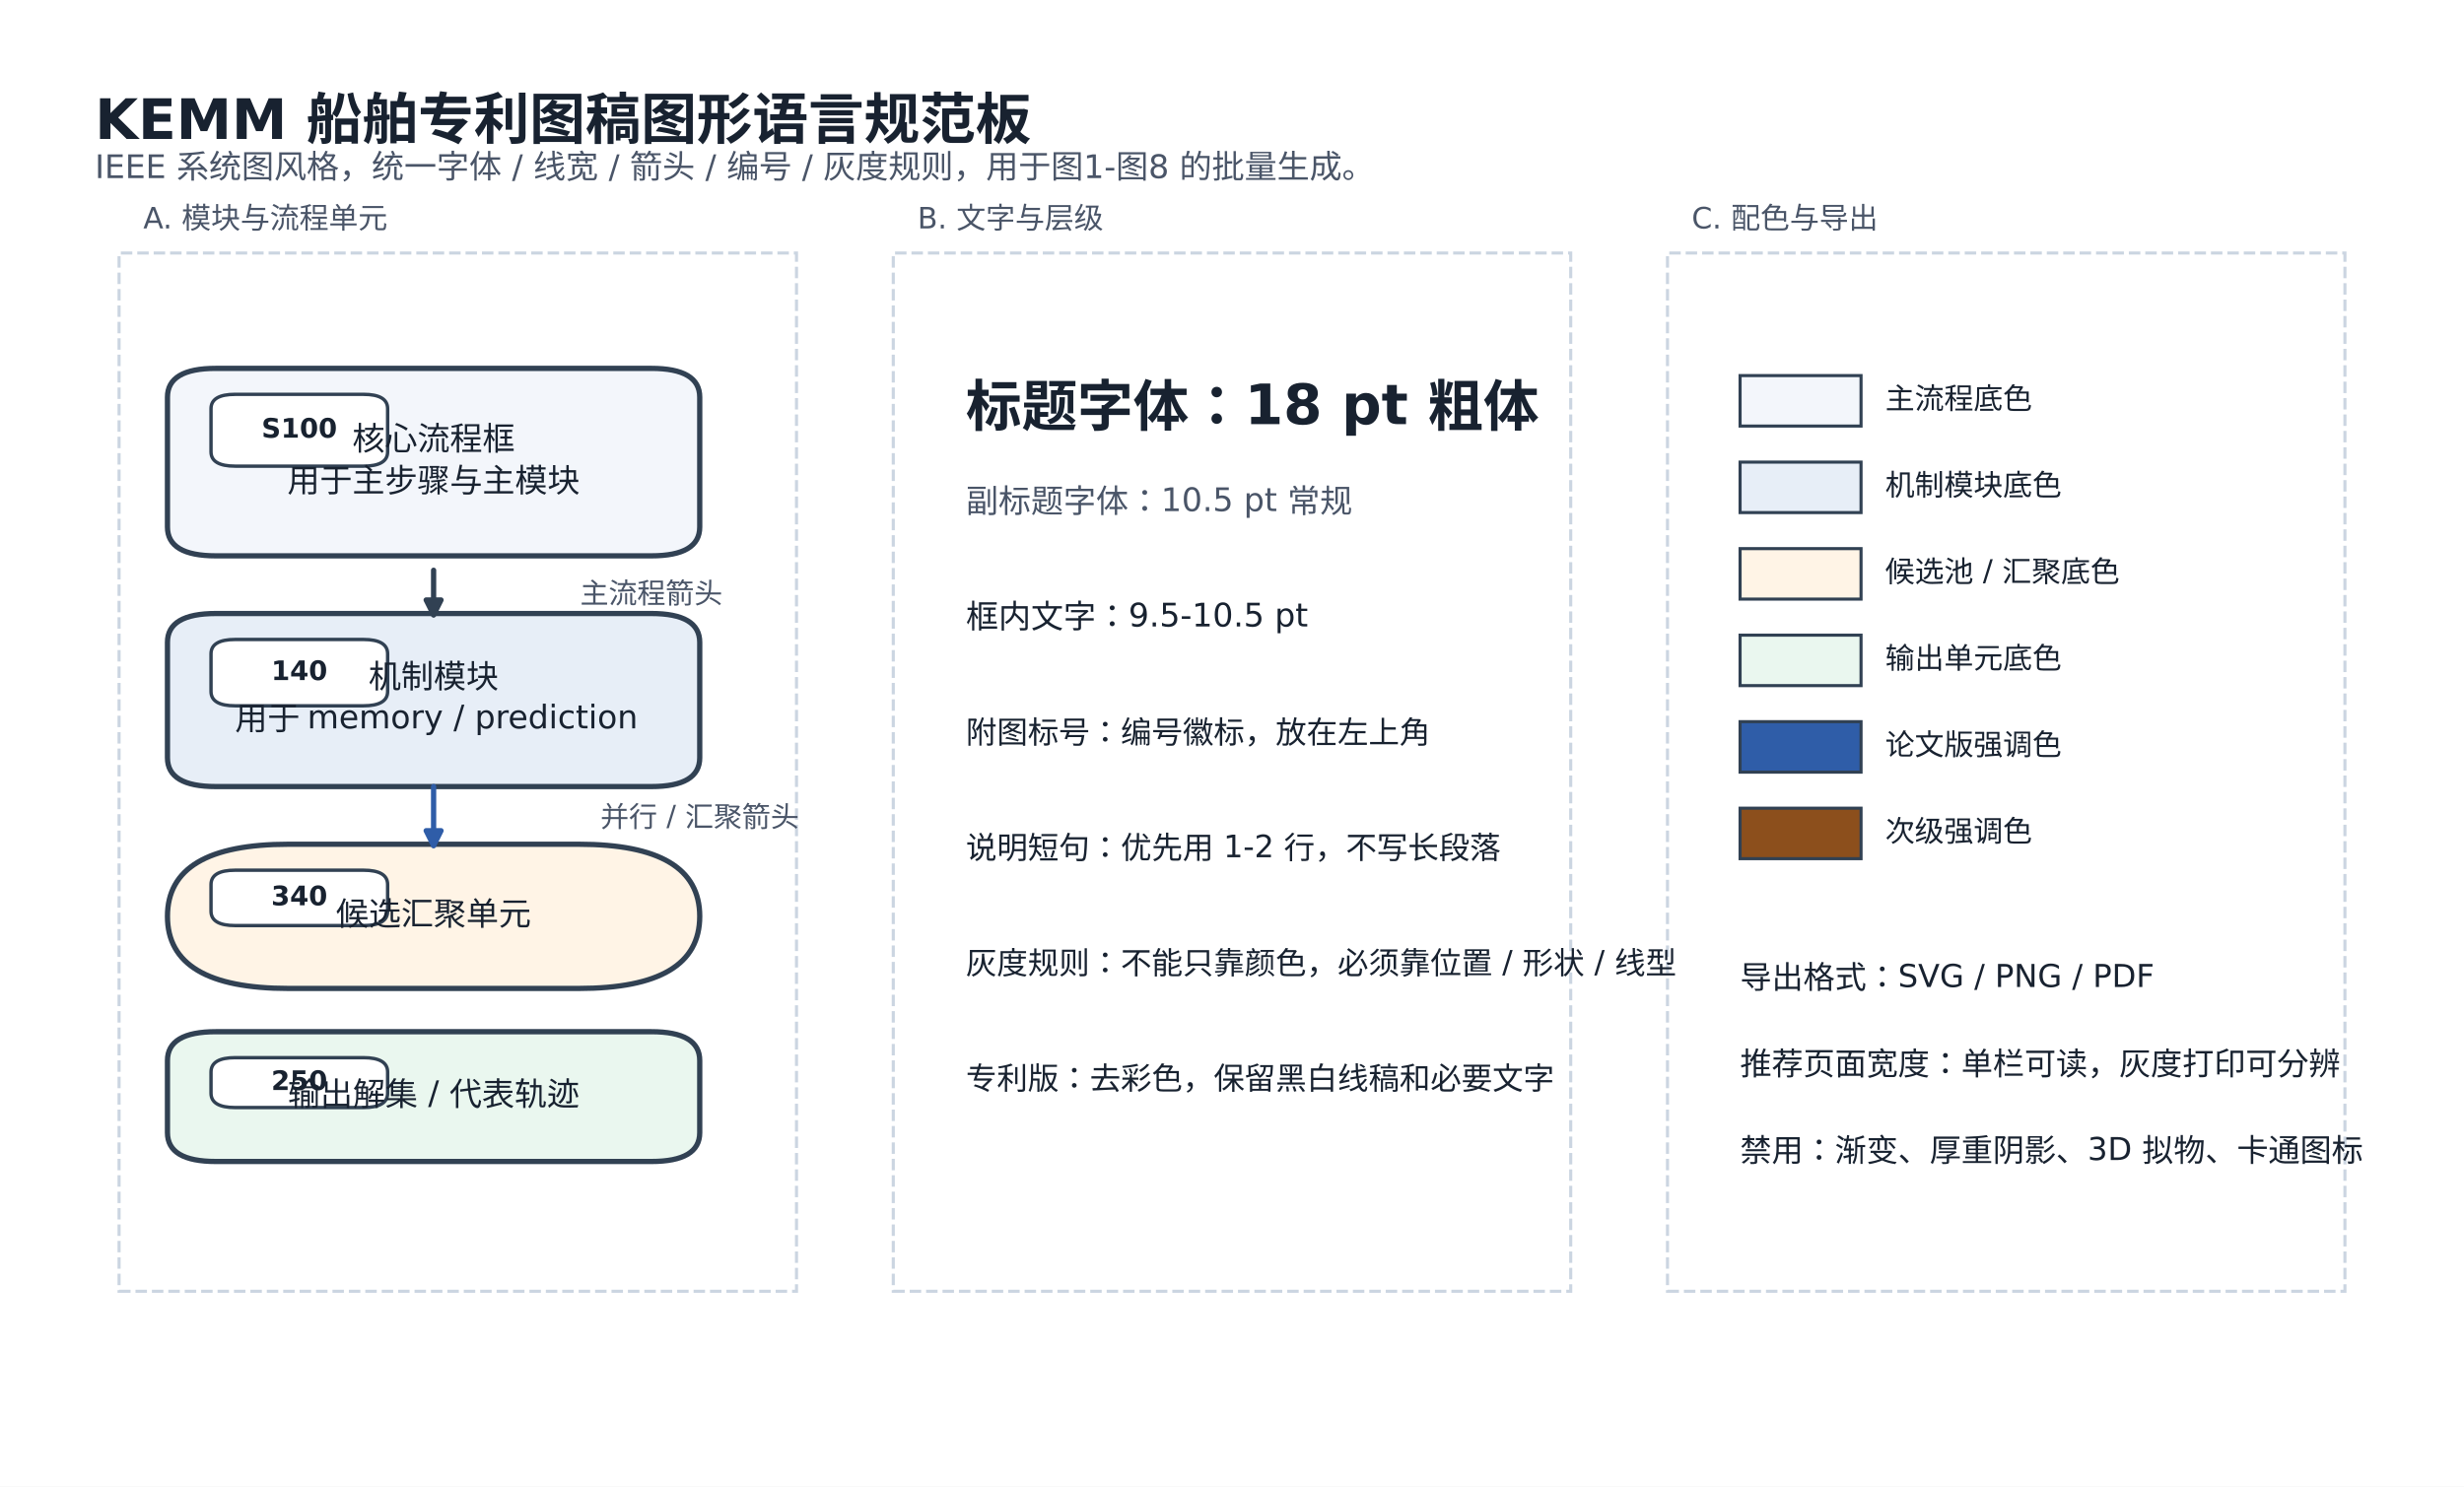
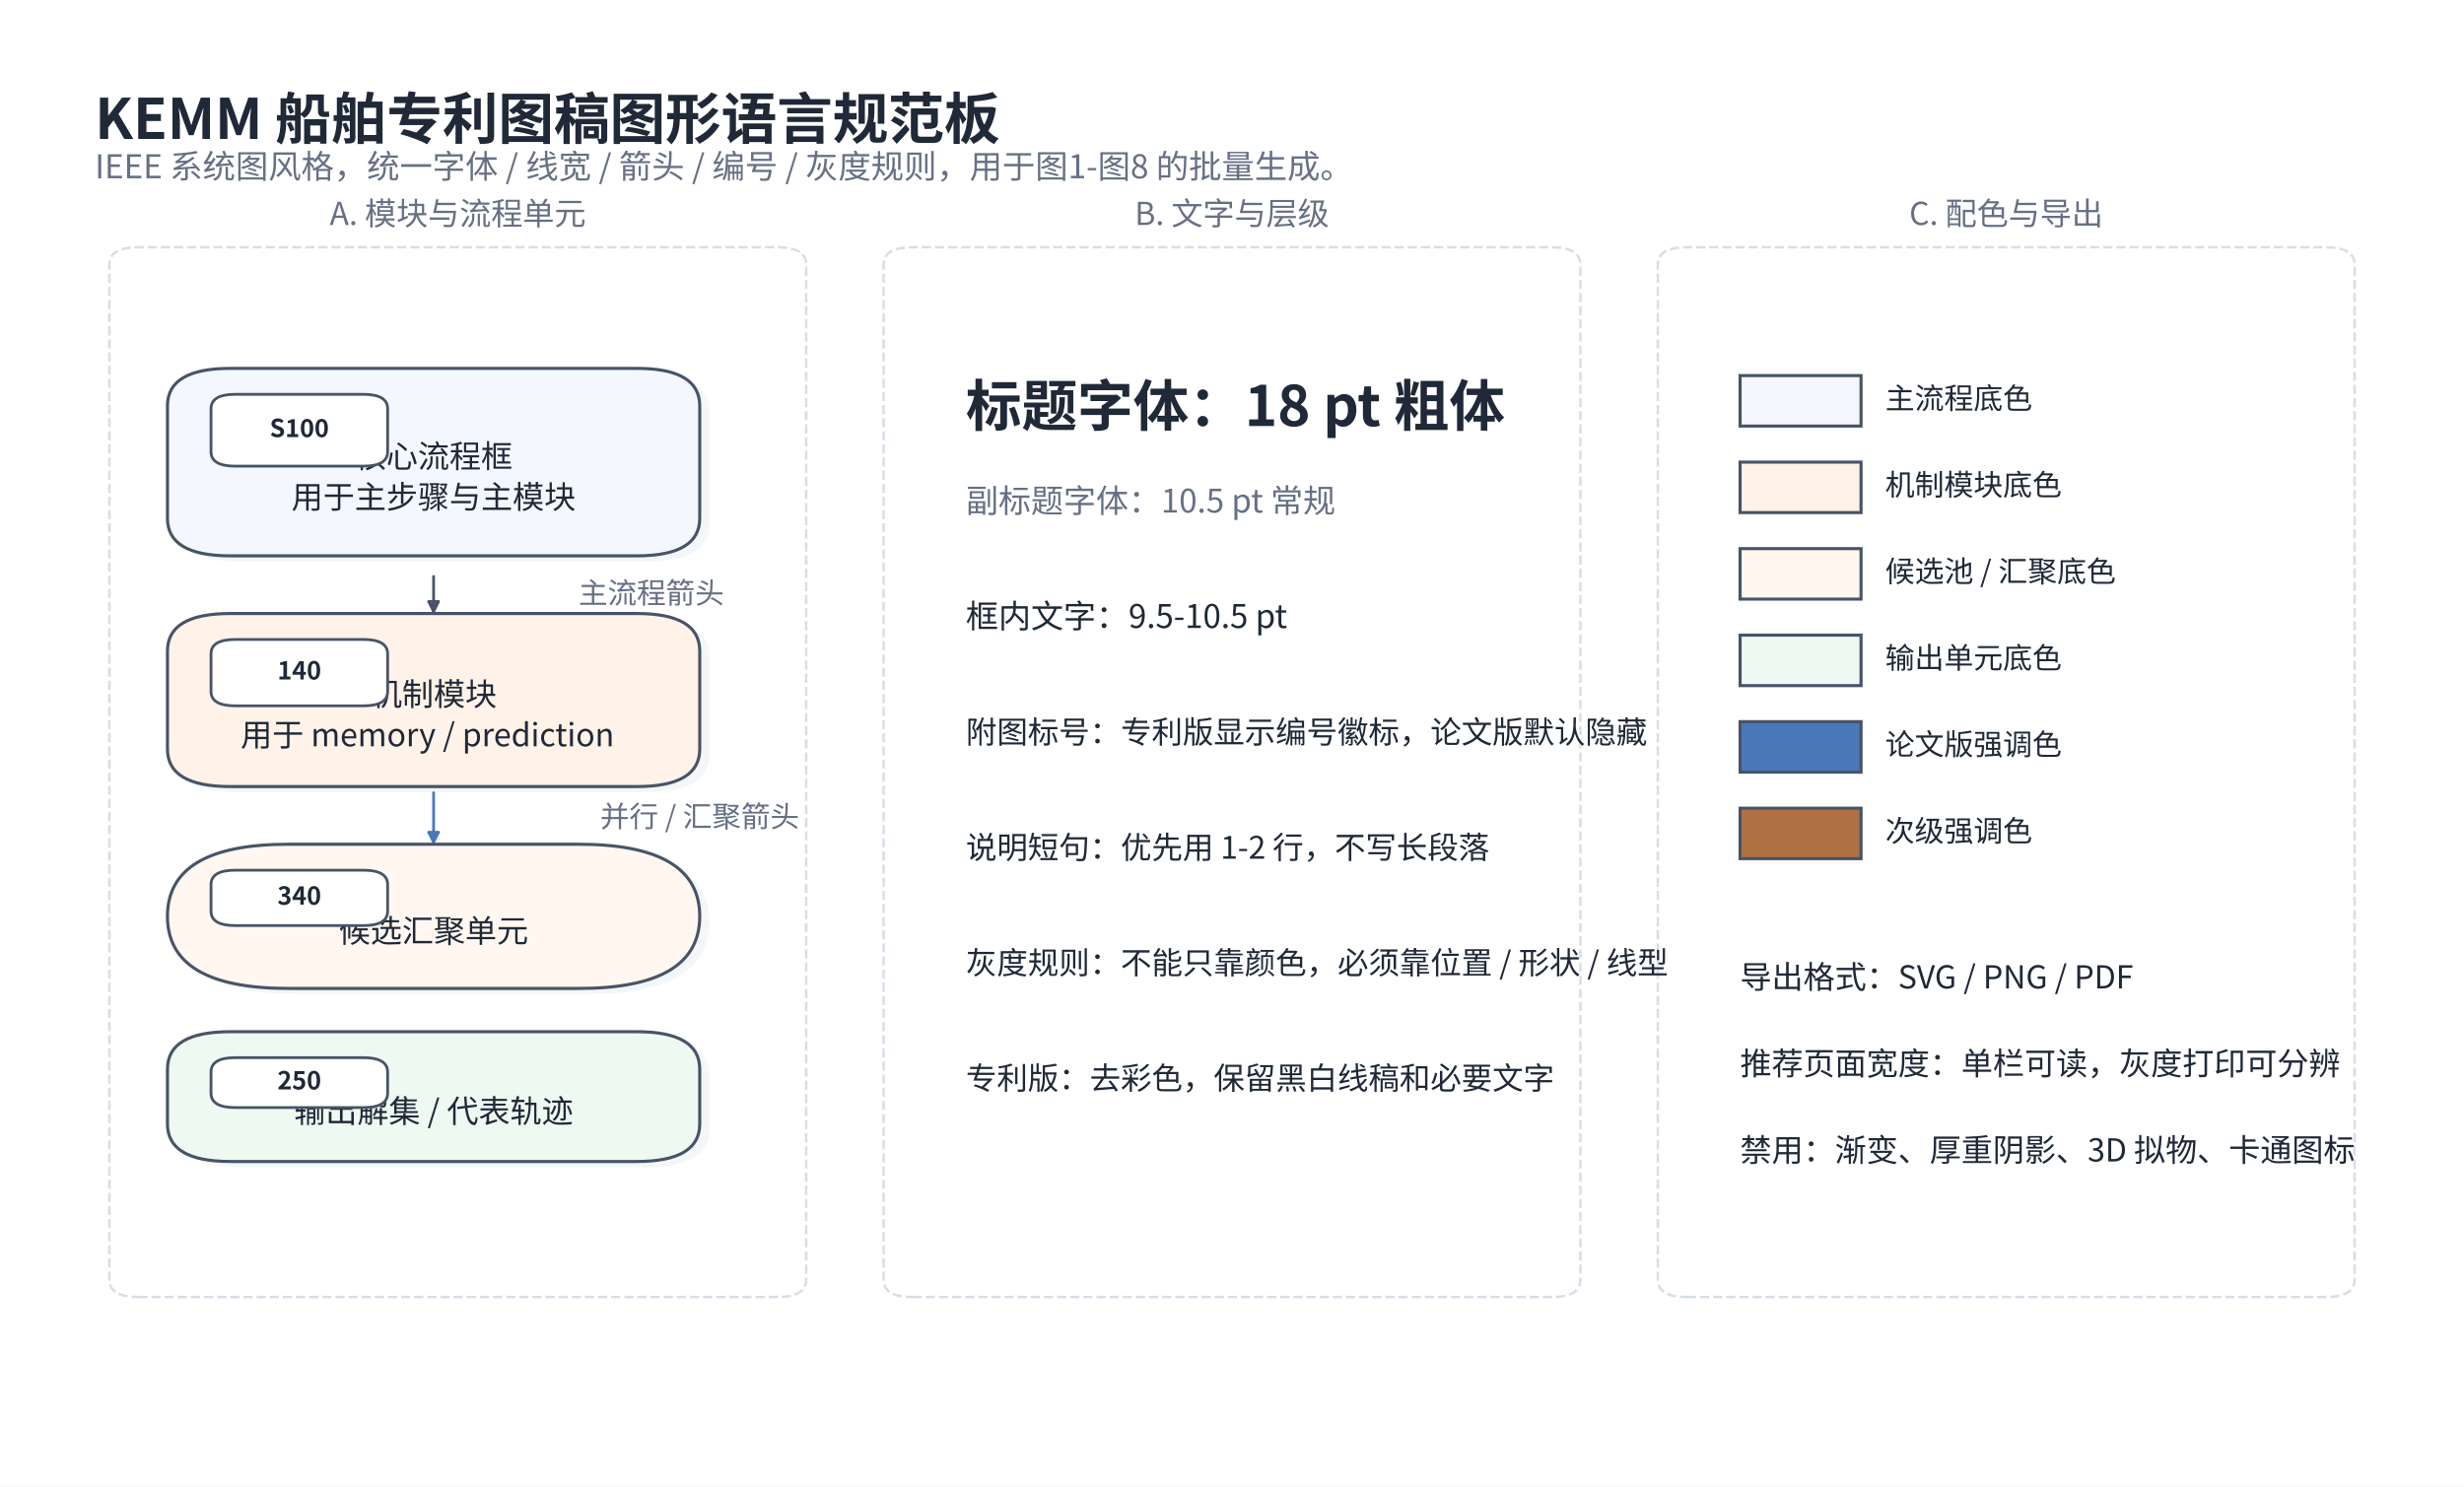
<svg xmlns="http://www.w3.org/2000/svg" width="795.6pt" height="480.096pt" viewBox="0 0 795.6 480.096" version="1.1">
  <defs>
    <style type="text/css">*{stroke-linejoin: round; stroke-linecap: butt}</style>
  </defs>
  <g id="figure_1">
    <g id="patch_1">
      <path d="M 0 480.096  L 795.6 480.096  L 795.6 0  L 0 0  z " style="fill: #ffffff" />
    </g>
    <g id="axes_1">
      <g id="patch_2">
-         <path d="M 38.448 417.012  L 257.184 417.012  L 257.184 81.711  L 38.448 81.711  L 38.448 417.012  z " clip-path="url(#p8c063dd2f3)" style="fill: none; stroke-dasharray: 3.7,1.6; stroke-dashoffset: 0; stroke: #cbd5e1; stroke-linejoin: miter" />
+         <path d="M 44.698 418.875  L 250.934 418.875  Q 260.309 418.875 260.309 413.287  L 260.309 85.437  Q 260.309 79.849 250.934 79.849  L 44.698 79.849  Q 35.323 79.849 35.323 85.437  L 35.323 413.287  Q 35.323 418.875 44.698 418.875  L 44.698 418.875  z " clip-path="url(#p86e512bda8)" style="fill: none; stroke-dasharray: 2.96,1.28; stroke-dashoffset: 0; stroke: #d7dee8; stroke-width: 0.8; stroke-linejoin: miter" />
      </g>
      <g id="patch_3">
-         <path d="M 69.696 179.508  L 210.312 179.508  Q 225.936 179.508 225.936 170.194  L 225.936 128.281  Q 225.936 118.967 210.312 118.967  L 69.696 118.967  Q 54.072 118.967 54.072 128.281  L 54.072 170.194  Q 54.072 179.508 69.696 179.508  z " clip-path="url(#p8c063dd2f3)" style="fill: #f3f6fb; stroke: #314153; stroke-width: 1.7; stroke-linejoin: miter" />
+         <path d="M 77.508 181.37  L 208.75 181.37  Q 229.061 181.37 229.061 169.262  L 229.061 132.938  Q 229.061 120.83 208.75 120.83  L 77.508 120.83  Q 57.197 120.83 57.197 132.938  L 57.197 169.262  Q 57.197 181.37 77.508 181.37  z " clip-path="url(#p86e512bda8)" style="fill: #dfe7f1; opacity: 0.35" />
      </g>
      <g id="patch_4">
-         <path d="M 75.946 150.541  L 117.349 150.541  Q 125.161 150.541 125.161 145.884  L 125.161 132.007  Q 125.161 127.35 117.349 127.35  L 75.946 127.35  Q 68.134 127.35 68.134 132.007  L 68.134 145.884  Q 68.134 150.541 75.946 150.541  z " clip-path="url(#p8c063dd2f3)" style="fill: #ffffff; stroke: #314153; stroke-width: 1.1; stroke-linejoin: miter" />
+         <path d="M 77.508 255.882  L 208.75 255.882  Q 229.061 255.882 229.061 243.774  L 229.061 212.106  Q 229.061 199.998 208.75 199.998  L 77.508 199.998  Q 57.197 199.998 57.197 212.106  L 57.197 243.774  Q 57.197 255.882 77.508 255.882  z " clip-path="url(#p86e512bda8)" style="fill: #dfe7f1; opacity: 0.35" />
      </g>
      <g id="patch_5">
-         <path d="M 69.696 254.019  L 210.312 254.019  Q 225.936 254.019 225.936 244.705  L 225.936 207.449  Q 225.936 198.135 210.312 198.135  L 69.696 198.135  Q 54.072 198.135 54.072 207.449  L 54.072 244.705  Q 54.072 254.019 69.696 254.019  z " clip-path="url(#p8c063dd2f3)" style="fill: #e7eef7; stroke: #314153; stroke-width: 1.7; stroke-linejoin: miter" />
+         <path d="M 96.257 321.079  L 190.001 321.079  Q 229.061 321.079 229.061 297.794  L 229.061 297.794  Q 229.061 274.51 190.001 274.51  L 96.257 274.51  Q 57.197 274.51 57.197 297.794  L 57.197 297.794  Q 57.197 321.079 96.257 321.079  z " clip-path="url(#p86e512bda8)" style="fill: #dfe7f1; opacity: 0.35" />
      </g>
      <g id="patch_6">
-         <path d="M 75.946 227.94  L 117.349 227.94  Q 125.161 227.94 125.161 223.283  L 125.161 211.175  Q 125.161 206.518 117.349 206.518  L 75.946 206.518  Q 68.134 206.518 68.134 211.175  L 68.134 223.283  Q 68.134 227.94 75.946 227.94  z " clip-path="url(#p8c063dd2f3)" style="fill: #ffffff; stroke: #314153; stroke-width: 1.1; stroke-linejoin: miter" />
+         <path d="M 77.508 376.963  L 208.75 376.963  Q 229.061 376.963 229.061 364.855  L 229.061 347.158  Q 229.061 335.05 208.75 335.05  L 77.508 335.05  Q 57.197 335.05 57.197 347.158  L 57.197 364.855  Q 57.197 376.963 77.508 376.963  z " clip-path="url(#p86e512bda8)" style="fill: #dfe7f1; opacity: 0.35" />
      </g>
      <g id="patch_7">
-         <path d="M 93.132 319.216  L 186.876 319.216  Q 225.936 319.216 225.936 295.932  L 225.936 295.932  Q 225.936 272.647 186.876 272.647  L 93.132 272.647  Q 54.072 272.647 54.072 295.932  L 54.072 295.932  Q 54.072 319.216 93.132 319.216  z " clip-path="url(#p8c063dd2f3)" style="fill: #fff4e6; stroke: #314153; stroke-width: 1.7; stroke-linejoin: miter" />
+         <path d="M 140.004 186.166  Q 140.004 192.315 140.004 197.457  " clip-path="url(#p86e512bda8)" style="fill: none; stroke: #475467; stroke-width: 0.9; stroke-linecap: round" />
+         <path d="M 141.604 194.257  L 140.004 197.457  L 138.404 194.257  z " clip-path="url(#p86e512bda8)" style="fill: #475467; stroke: #475467; stroke-width: 0.9; stroke-linecap: round" />
      </g>
      <g id="patch_8">
-         <path d="M 75.946 298.912  L 117.349 298.912  Q 125.161 298.912 125.161 294.255  L 125.161 285.686  Q 125.161 281.029 117.349 281.029  L 75.946 281.029  Q 68.134 281.029 68.134 285.686  L 68.134 294.255  Q 68.134 298.912 75.946 298.912  z " clip-path="url(#p8c063dd2f3)" style="fill: #ffffff; stroke: #314153; stroke-width: 1.1; stroke-linejoin: miter" />
+         <path d="M 140.004 256.017  Q 140.004 264.494 140.004 271.965  " clip-path="url(#p86e512bda8)" style="fill: none; stroke: #4a78b8; stroke-width: 0.9; stroke-linecap: round" />
+         <path d="M 141.604 268.765  L 140.004 271.965  L 138.404 268.765  z " clip-path="url(#p86e512bda8)" style="fill: #4a78b8; stroke: #4a78b8; stroke-width: 0.9; stroke-linecap: round" />
      </g>
      <g id="patch_9">
-         <path d="M 69.696 375.1  L 210.312 375.1  Q 225.936 375.1 225.936 365.786  L 225.936 342.501  Q 225.936 333.187 210.312 333.187  L 69.696 333.187  Q 54.072 333.187 54.072 342.501  L 54.072 365.786  Q 54.072 375.1 69.696 375.1  z " clip-path="url(#p8c063dd2f3)" style="fill: #eaf7ef; stroke: #314153; stroke-width: 1.7; stroke-linejoin: miter" />
+         <path d="M 294.682 418.875  L 500.918 418.875  Q 510.293 418.875 510.293 413.287  L 510.293 85.437  Q 510.293 79.849 500.918 79.849  L 294.682 79.849  Q 285.307 79.849 285.307 85.437  L 285.307 413.287  Q 285.307 418.875 294.682 418.875  L 294.682 418.875  z " clip-path="url(#p86e512bda8)" style="fill: none; stroke-dasharray: 2.96,1.28; stroke-dashoffset: 0; stroke: #d7dee8; stroke-width: 0.8; stroke-linejoin: miter" />
      </g>
      <g id="patch_10">
-         <path d="M 75.946 357.683  L 117.349 357.683  Q 125.161 357.683 125.161 353.026  L 125.161 346.227  Q 125.161 341.57 117.349 341.57  L 75.946 341.57  Q 68.134 341.57 68.134 346.227  L 68.134 353.026  Q 68.134 357.683 75.946 357.683  z " clip-path="url(#p8c063dd2f3)" style="fill: #ffffff; stroke: #314153; stroke-width: 1.1; stroke-linejoin: miter" />
+         <path d="M 544.666 418.875  L 750.902 418.875  Q 760.277 418.875 760.277 413.287  L 760.277 85.437  Q 760.277 79.849 750.902 79.849  L 544.666 79.849  Q 535.291 79.849 535.291 85.437  L 535.291 413.287  Q 535.291 418.875 544.666 418.875  L 544.666 418.875  z " clip-path="url(#p86e512bda8)" style="fill: none; stroke-dasharray: 2.96,1.28; stroke-dashoffset: 0; stroke: #d7dee8; stroke-width: 0.8; stroke-linejoin: miter" />
      </g>
      <g id="patch_11">
-         <path d="M 140.004 184.164  Q 140.004 192.314 140.004 198.563  " clip-path="url(#p8c063dd2f3)" style="fill: none; stroke: #314153; stroke-width: 1.7; stroke-linecap: round" />
-         <path d="M 142.404 193.763  L 140.004 198.563  L 137.604 193.763  z " clip-path="url(#p8c063dd2f3)" style="fill: #314153; stroke: #314153; stroke-width: 1.7; stroke-linecap: round" />
+         <path d="M 561.852 137.595  L 600.912 137.595  L 600.912 121.296  L 561.852 121.296  z " clip-path="url(#p86e512bda8)" style="fill: #f4f8fe; stroke: #475467; stroke-linejoin: miter" />
      </g>
      <g id="patch_12">
-         <path d="M 140.004 254.019  Q 140.004 264.497 140.004 273.075  " clip-path="url(#p8c063dd2f3)" style="fill: none; stroke: #2f5da8; stroke-width: 1.7; stroke-linecap: round" />
-         <path d="M 142.404 268.275  L 140.004 273.075  L 137.604 268.275  z " clip-path="url(#p8c063dd2f3)" style="fill: #2f5da8; stroke: #2f5da8; stroke-width: 1.7; stroke-linecap: round" />
+         <path d="M 561.852 165.537  L 600.912 165.537  L 600.912 149.237  L 561.852 149.237  z " clip-path="url(#p86e512bda8)" style="fill: #fff2e8; stroke: #475467; stroke-linejoin: miter" />
      </g>
      <g id="patch_13">
-         <path d="M 288.432 417.012  L 507.168 417.012  L 507.168 81.711  L 288.432 81.711  L 288.432 417.012  z " clip-path="url(#p8c063dd2f3)" style="fill: none; stroke-dasharray: 3.7,1.6; stroke-dashoffset: 0; stroke: #cbd5e1; stroke-linejoin: miter" />
+         <path d="M 561.852 193.478  L 600.912 193.478  L 600.912 177.179  L 561.852 177.179  z " clip-path="url(#p86e512bda8)" style="fill: #fff7f0; stroke: #475467; stroke-linejoin: miter" />
      </g>
      <g id="patch_14">
-         <path d="M 538.416 417.012  L 757.152 417.012  L 757.152 81.711  L 538.416 81.711  L 538.416 417.012  z " clip-path="url(#p8c063dd2f3)" style="fill: none; stroke-dasharray: 3.7,1.6; stroke-dashoffset: 0; stroke: #cbd5e1; stroke-linejoin: miter" />
+         <path d="M 561.852 221.42  L 600.912 221.42  L 600.912 205.121  L 561.852 205.121  z " clip-path="url(#p86e512bda8)" style="fill: #eef9f1; stroke: #475467; stroke-linejoin: miter" />
      </g>
      <g id="patch_15">
-         <path d="M 561.852 137.595  L 600.912 137.595  L 600.912 121.296  L 561.852 121.296  z " clip-path="url(#p8c063dd2f3)" style="fill: #f3f6fb; stroke: #314153; stroke-linejoin: miter" />
+         <path d="M 561.852 249.362  L 600.912 249.362  L 600.912 233.063  L 561.852 233.063  z " clip-path="url(#p86e512bda8)" style="fill: #4a78b8; stroke: #475467; stroke-linejoin: miter" />
      </g>
      <g id="patch_16">
-         <path d="M 561.852 165.537  L 600.912 165.537  L 600.912 149.237  L 561.852 149.237  z " clip-path="url(#p8c063dd2f3)" style="fill: #e7eef7; stroke: #314153; stroke-linejoin: miter" />
+         <path d="M 561.852 277.304  L 600.912 277.304  L 600.912 261.004  L 561.852 261.004  z " clip-path="url(#p86e512bda8)" style="fill: #b07243; stroke: #475467; stroke-linejoin: miter" />
      </g>
      <g id="patch_17">
-         <path d="M 561.852 193.478  L 600.912 193.478  L 600.912 177.179  L 561.852 177.179  z " clip-path="url(#p8c063dd2f3)" style="fill: #fff4e6; stroke: #314153; stroke-linejoin: miter" />
+         <path d="M 74.383 179.508  L 205.625 179.508  Q 225.936 179.508 225.936 167.399  L 225.936 131.075  Q 225.936 118.967 205.625 118.967  L 74.383 118.967  Q 54.072 118.967 54.072 131.075  L 54.072 167.399  Q 54.072 179.508 74.383 179.508  z " clip-path="url(#p86e512bda8)" style="fill: #f4f8fe; stroke: #475467; stroke-linejoin: miter" />
      </g>
      <g id="patch_18">
-         <path d="M 561.852 221.42  L 600.912 221.42  L 600.912 205.121  L 561.852 205.121  z " clip-path="url(#p8c063dd2f3)" style="fill: #eaf7ef; stroke: #314153; stroke-linejoin: miter" />
+         <path d="M 74.383 254.019  L 205.625 254.019  Q 225.936 254.019 225.936 241.911  L 225.936 210.243  Q 225.936 198.135 205.625 198.135  L 74.383 198.135  Q 54.072 198.135 54.072 210.243  L 54.072 241.911  Q 54.072 254.019 74.383 254.019  z " clip-path="url(#p86e512bda8)" style="fill: #fff2e8; stroke: #475467; stroke-linejoin: miter" />
      </g>
      <g id="patch_19">
-         <path d="M 561.852 249.362  L 600.912 249.362  L 600.912 233.063  L 561.852 233.063  z " clip-path="url(#p8c063dd2f3)" style="fill: #2f5da8; stroke: #314153; stroke-linejoin: miter" />
+         <path d="M 93.132 319.216  L 186.876 319.216  Q 225.936 319.216 225.936 295.932  L 225.936 295.932  Q 225.936 272.647 186.876 272.647  L 93.132 272.647  Q 54.072 272.647 54.072 295.932  L 54.072 295.932  Q 54.072 319.216 93.132 319.216  z " clip-path="url(#p86e512bda8)" style="fill: #fff7f0; stroke: #475467; stroke-linejoin: miter" />
      </g>
      <g id="patch_20">
-         <path d="M 561.852 277.304  L 600.912 277.304  L 600.912 261.004  L 561.852 261.004  z " clip-path="url(#p8c063dd2f3)" style="fill: #8c4f1c; stroke: #314153; stroke-linejoin: miter" />
+         <path d="M 74.383 375.1  L 205.625 375.1  Q 225.936 375.1 225.936 362.992  L 225.936 345.295  Q 225.936 333.187 205.625 333.187  L 74.383 333.187  Q 54.072 333.187 54.072 345.295  L 54.072 362.992  Q 54.072 375.1 74.383 375.1  z " clip-path="url(#p86e512bda8)" style="fill: #eef9f1; stroke: #475467; stroke-linejoin: miter" />
      </g>
      <g id="text_1">
-         <text style="font-weight: 700; font-size: 18px; font-family: 'Microsoft YaHei', 'SimHei', 'DejaVu Sans', sans-serif; text-anchor: start; fill: #182230" x="30.636" y="44.874" transform="rotate(-0 30.636 44.87355)">KEMM 船舶专利图稿图形语言规范板</text>
+         <text style="font-weight: 700; font-size: 18px; font-family: 'Source Han Sans CN', 'Noto Sans CJK SC', 'Microsoft YaHei UI', 'Microsoft YaHei', 'PingFang SC', 'Heiti SC', 'SimHei', 'DejaVu Sans', sans-serif; text-anchor: start; fill: #1f2937" x="30.636" y="44.874" transform="rotate(-0 30.636 44.87355)">KEMM 船舶专利图稿图形语言规范板</text>
      </g>
      <g id="text_2">
-         <text style="font-size: 10.5px; font-family: 'Microsoft YaHei', 'SimHei', 'DejaVu Sans', sans-serif; text-anchor: start; fill: #4a5568" x="30.636" y="57.506" transform="rotate(-0 30.636 57.50608)">IEEE 系统图风格，统一字体 / 线宽 / 箭头 / 编号 / 灰度规则，用于图1-图8 的批量生成。</text>
+         <text style="font-size: 10.6px; font-family: 'Source Han Sans CN', 'Noto Sans CJK SC', 'Microsoft YaHei UI', 'Microsoft YaHei', 'PingFang SC', 'Heiti SC', 'SimHei', 'DejaVu Sans', sans-serif; text-anchor: start; fill: #667085" x="30.636" y="57.586" transform="rotate(-0 30.636 57.58602)">IEEE 系统图风格，统一字体 / 线宽 / 箭头 / 编号 / 灰度规则，用于图1-图8 的批量生成。</text>
      </g>
      <g id="text_3">
-         <text style="font-size: 9.5px; font-family: 'Microsoft YaHei', 'SimHei', 'DejaVu Sans', sans-serif; text-anchor: start; fill: #4a5568" x="46.26" y="73.761" transform="rotate(-0 46.26 73.76137)">A. 模块与流程单元</text>
+         <text style="font-size: 10.2px; font-family: 'Source Han Sans CN', 'Noto Sans CJK SC', 'Microsoft YaHei UI', 'Microsoft YaHei', 'PingFang SC', 'Heiti SC', 'SimHei', 'DejaVu Sans', sans-serif; text-anchor: middle; fill: #667085" x="147.816" y="72.656" transform="rotate(-0 147.816 72.65596)">A. 模块与流程单元</text>
      </g>
      <g id="text_4">
-         <text style="font-size: 10.5px; font-family: 'Microsoft YaHei', 'SimHei', 'DejaVu Sans', sans-serif; fill: #182230" transform="translate(113.754 145.368)">核心流程框</text>
-         <text style="font-size: 10.5px; font-family: 'Microsoft YaHei', 'SimHei', 'DejaVu Sans', sans-serif; fill: #182230" transform="translate(92.754 158.8897)">用于主步骤与主模块</text>
+         <text style="font-size: 10.2px; font-family: 'Source Han Sans CN', 'Noto Sans CJK SC', 'Microsoft YaHei UI', 'Microsoft YaHei', 'PingFang SC', 'Heiti SC', 'SimHei', 'DejaVu Sans', sans-serif; fill: #1f2937" transform="translate(114.504 151.0669)">核心流程框</text>
+         <text style="font-size: 10.2px; font-family: 'Source Han Sans CN', 'Noto Sans CJK SC', 'Microsoft YaHei UI', 'Microsoft YaHei', 'PingFang SC', 'Heiti SC', 'SimHei', 'DejaVu Sans', sans-serif; fill: #1f2937" transform="translate(94.104 164.2023)">用于主步骤与主模块</text>
      </g>
      <g id="text_5">
-         <text style="font-weight: 700; font-size: 8.7px; font-family: 'Microsoft YaHei', 'SimHei', 'DejaVu Sans', sans-serif; text-anchor: middle; fill: #182230" x="96.647" y="141.341" transform="rotate(-0 96.6474 141.3413)">S100</text>
+         <text style="font-size: 10.2px; font-family: 'Source Han Sans CN', 'Noto Sans CJK SC', 'Microsoft YaHei UI', 'Microsoft YaHei', 'PingFang SC', 'Heiti SC', 'SimHei', 'DejaVu Sans', sans-serif; fill: #1f2937" transform="translate(119.604 227.8773)">机制模块</text>
+         <text style="font-size: 10.2px; font-family: 'Source Han Sans CN', 'Noto Sans CJK SC', 'Microsoft YaHei UI', 'Microsoft YaHei', 'PingFang SC', 'Heiti SC', 'SimHei', 'DejaVu Sans', sans-serif; fill: #1f2937" transform="translate(77.68598 241.0127)">用于 memory / prediction</text>
      </g>
      <g id="text_6">
-         <text style="font-size: 10.5px; font-family: 'Microsoft YaHei', 'SimHei', 'DejaVu Sans', sans-serif; fill: #182230" transform="translate(119.004 222.1775)">机制模块</text>
-         <text style="font-size: 10.5px; font-family: 'Microsoft YaHei', 'SimHei', 'DejaVu Sans', sans-serif; fill: #182230" transform="translate(75.8531 235.6992)">用于 memory / prediction</text>
+         <text style="font-size: 10.2px; font-family: 'Source Han Sans CN', 'Noto Sans CJK SC', 'Microsoft YaHei UI', 'Microsoft YaHei', 'PingFang SC', 'Heiti SC', 'SimHei', 'DejaVu Sans', sans-serif; text-anchor: middle; fill: #1f2937" x="140.004" y="304.329" transform="rotate(-0 140.004 304.3289)">候选汇聚单元</text>
      </g>
      <g id="text_7">
-         <text style="font-weight: 700; font-size: 8.7px; font-family: 'Microsoft YaHei', 'SimHei', 'DejaVu Sans', sans-serif; text-anchor: middle; fill: #182230" x="96.647" y="219.625" transform="rotate(-0 96.6474 219.6248)">140</text>
+         <text style="font-size: 10.2px; font-family: 'Source Han Sans CN', 'Noto Sans CJK SC', 'Microsoft YaHei UI', 'Microsoft YaHei', 'PingFang SC', 'Heiti SC', 'SimHei', 'DejaVu Sans', sans-serif; text-anchor: middle; fill: #1f2937" x="140.004" y="362.541" transform="rotate(-0 140.004 362.5409)">输出解集 / 代表轨迹</text>
      </g>
      <g id="text_8">
-         <text style="font-size: 10.5px; font-family: 'Microsoft YaHei', 'SimHei', 'DejaVu Sans', sans-serif; text-anchor: middle; fill: #182230" x="140.004" y="298.823" transform="rotate(-0 140.004 298.8231)">候选汇聚单元</text>
+         <text style="font-size: 9.4px; font-family: 'Source Han Sans CN', 'Noto Sans CJK SC', 'Microsoft YaHei UI', 'Microsoft YaHei', 'PingFang SC', 'Heiti SC', 'SimHei', 'DejaVu Sans', sans-serif; text-anchor: middle; fill: #667085" x="210.312" y="194.903" transform="rotate(-0 210.312 194.9028)">主流程箭头</text>
      </g>
      <g id="text_9">
-         <text style="font-weight: 700; font-size: 8.7px; font-family: 'Microsoft YaHei', 'SimHei', 'DejaVu Sans', sans-serif; text-anchor: middle; fill: #182230" x="96.647" y="292.367" transform="rotate(-0 96.6474 292.3665)">340</text>
+         <text style="font-size: 9.4px; font-family: 'Source Han Sans CN', 'Noto Sans CJK SC', 'Microsoft YaHei UI', 'Microsoft YaHei', 'PingFang SC', 'Heiti SC', 'SimHei', 'DejaVu Sans', sans-serif; text-anchor: middle; fill: #667085" x="225.936" y="267.086" transform="rotate(-0 225.936 267.0857)">并行 / 汇聚箭头</text>
      </g>
      <g id="text_10">
-         <text style="font-size: 10.5px; font-family: 'Microsoft YaHei', 'SimHei', 'DejaVu Sans', sans-serif; text-anchor: middle; fill: #182230" x="140.004" y="357.035" transform="rotate(-0 140.004 357.0351)">输出解集 / 代表轨迹</text>
+         <text style="font-size: 10.2px; font-family: 'Source Han Sans CN', 'Noto Sans CJK SC', 'Microsoft YaHei UI', 'Microsoft YaHei', 'PingFang SC', 'Heiti SC', 'SimHei', 'DejaVu Sans', sans-serif; text-anchor: middle; fill: #667085" x="397.8" y="72.656" transform="rotate(-0 397.8 72.65596)">B. 文字与层级</text>
      </g>
      <g id="text_11">
-         <text style="font-weight: 700; font-size: 8.7px; font-family: 'Microsoft YaHei', 'SimHei', 'DejaVu Sans', sans-serif; text-anchor: middle; fill: #182230" x="96.647" y="352.022" transform="rotate(-0 96.6474 352.0222)">250</text>
+         <text style="font-weight: 700; font-size: 18px; font-family: 'Source Han Sans CN', 'Noto Sans CJK SC', 'Microsoft YaHei UI', 'Microsoft YaHei', 'PingFang SC', 'Heiti SC', 'SimHei', 'DejaVu Sans', sans-serif; text-anchor: start; fill: #1f2937" x="311.868" y="137.595" transform="rotate(-0 311.868 137.5949)">标题字体：18 pt 粗体</text>
      </g>
      <g id="text_12">
-         <text style="font-size: 9.2px; font-family: 'Microsoft YaHei', 'SimHei', 'DejaVu Sans', sans-serif; text-anchor: middle; fill: #4a5568" x="210.312" y="194.848" transform="rotate(-0 210.312 194.8478)">主流程箭头</text>
+         <text style="font-size: 10.5px; font-family: 'Source Han Sans CN', 'Noto Sans CJK SC', 'Microsoft YaHei UI', 'Microsoft YaHei', 'PingFang SC', 'Heiti SC', 'SimHei', 'DejaVu Sans', sans-serif; text-anchor: start; fill: #667085" x="311.868" y="165.537" transform="rotate(-0 311.868 165.5366)">副标题字体：10.5 pt 常规</text>
      </g>
      <g id="text_13">
-         <text style="font-size: 9.2px; font-family: 'Microsoft YaHei', 'SimHei', 'DejaVu Sans', sans-serif; text-anchor: middle; fill: #4a5568" x="225.936" y="267.031" transform="rotate(-0 225.936 267.0306)">并行 / 汇聚箭头</text>
+         <text style="font-size: 10.5px; font-family: 'Source Han Sans CN', 'Noto Sans CJK SC', 'Microsoft YaHei UI', 'Microsoft YaHei', 'PingFang SC', 'Heiti SC', 'SimHei', 'DejaVu Sans', sans-serif; text-anchor: start; fill: #1f2937" x="311.868" y="202.792" transform="rotate(-0 311.868 202.7923)">框内文字：9.5-10.5 pt</text>
      </g>
      <g id="text_14">
-         <text style="font-size: 9.5px; font-family: 'Microsoft YaHei', 'SimHei', 'DejaVu Sans', sans-serif; text-anchor: start; fill: #4a5568" x="296.244" y="73.761" transform="rotate(-0 296.244 73.76137)">B. 文字与层级</text>
+         <text style="font-size: 10px; font-family: 'Source Han Sans CN', 'Noto Sans CJK SC', 'Microsoft YaHei UI', 'Microsoft YaHei', 'PingFang SC', 'Heiti SC', 'SimHei', 'DejaVu Sans', sans-serif; text-anchor: start; fill: #1f2937" x="311.868" y="240.048" transform="rotate(-0 311.868 240.048)">附图标号：专利版显示编号徽标，论文版默认隐藏</text>
      </g>
      <g id="text_15">
-         <text style="font-weight: 700; font-size: 18px; font-family: 'Microsoft YaHei', 'SimHei', 'DejaVu Sans', sans-serif; text-anchor: start; fill: #182230" x="311.868" y="137.595" transform="rotate(-0 311.868 137.5949)">标题字体：18 pt 粗体</text>
+         <text style="font-size: 10px; font-family: 'Source Han Sans CN', 'Noto Sans CJK SC', 'Microsoft YaHei UI', 'Microsoft YaHei', 'PingFang SC', 'Heiti SC', 'SimHei', 'DejaVu Sans', sans-serif; text-anchor: start; fill: #1f2937" x="311.868" y="277.304" transform="rotate(-0 311.868 277.3037)">说明短句：优先用 1-2 行，不写长段落</text>
      </g>
      <g id="text_16">
-         <text style="font-size: 10.5px; font-family: 'Microsoft YaHei', 'SimHei', 'DejaVu Sans', sans-serif; text-anchor: start; fill: #4a5568" x="311.868" y="165.537" transform="rotate(-0 311.868 165.5366)">副标题字体：10.5 pt 常规</text>
+         <text style="font-size: 10px; font-family: 'Source Han Sans CN', 'Noto Sans CJK SC', 'Microsoft YaHei UI', 'Microsoft YaHei', 'PingFang SC', 'Heiti SC', 'SimHei', 'DejaVu Sans', sans-serif; text-anchor: start; fill: #1f2937" x="311.868" y="314.559" transform="rotate(-0 311.868 314.5594)">灰度规则：不能只靠颜色，必须靠位置 / 形状 / 线型</text>
      </g>
      <g id="text_17">
-         <text style="font-size: 10.5px; font-family: 'Microsoft YaHei', 'SimHei', 'DejaVu Sans', sans-serif; text-anchor: start; fill: #182230" x="311.868" y="202.792" transform="rotate(-0 311.868 202.7923)">框内文字：9.5-10.5 pt</text>
+         <text style="font-size: 10px; font-family: 'Source Han Sans CN', 'Noto Sans CJK SC', 'Microsoft YaHei UI', 'Microsoft YaHei', 'PingFang SC', 'Heiti SC', 'SimHei', 'DejaVu Sans', sans-serif; text-anchor: start; fill: #1f2937" x="311.868" y="351.815" transform="rotate(-0 311.868 351.815)">专利版：去彩色，保留黑白线稿和必要文字</text>
      </g>
      <g id="text_18">
-         <text style="font-size: 10px; font-family: 'Microsoft YaHei', 'SimHei', 'DejaVu Sans', sans-serif; text-anchor: start; fill: #182230" x="311.868" y="240.048" transform="rotate(-0 311.868 240.048)">附图标号：编号徽标，放在左上角</text>
+         <text style="font-size: 10.2px; font-family: 'Source Han Sans CN', 'Noto Sans CJK SC', 'Microsoft YaHei UI', 'Microsoft YaHei', 'PingFang SC', 'Heiti SC', 'SimHei', 'DejaVu Sans', sans-serif; text-anchor: middle; fill: #667085" x="647.784" y="72.656" transform="rotate(-0 647.784 72.65596)">C. 配色与导出</text>
      </g>
      <g id="text_19">
-         <text style="font-size: 10px; font-family: 'Microsoft YaHei', 'SimHei', 'DejaVu Sans', sans-serif; text-anchor: start; fill: #182230" x="311.868" y="277.304" transform="rotate(-0 311.868 277.3037)">说明短句：优先用 1-2 行，不写长段落</text>
+         <text style="font-size: 9.5px; font-family: 'Source Han Sans CN', 'Noto Sans CJK SC', 'Microsoft YaHei UI', 'Microsoft YaHei', 'PingFang SC', 'Heiti SC', 'SimHei', 'DejaVu Sans', sans-serif; text-anchor: start; fill: #1f2937" x="608.724" y="132.061" transform="rotate(-0 608.724 132.0614)">主流程底色</text>
      </g>
      <g id="text_20">
-         <text style="font-size: 10px; font-family: 'Microsoft YaHei', 'SimHei', 'DejaVu Sans', sans-serif; text-anchor: start; fill: #182230" x="311.868" y="314.559" transform="rotate(-0 311.868 314.5594)">灰度规则：不能只靠颜色，必须靠位置 / 形状 / 线型</text>
+         <text style="font-size: 9.5px; font-family: 'Source Han Sans CN', 'Noto Sans CJK SC', 'Microsoft YaHei UI', 'Microsoft YaHei', 'PingFang SC', 'Heiti SC', 'SimHei', 'DejaVu Sans', sans-serif; text-anchor: start; fill: #1f2937" x="608.724" y="160.003" transform="rotate(-0 608.724 160.0032)">机制模块底色</text>
      </g>
      <g id="text_21">
-         <text style="font-size: 10px; font-family: 'Microsoft YaHei', 'SimHei', 'DejaVu Sans', sans-serif; text-anchor: start; fill: #182230" x="311.868" y="351.815" transform="rotate(-0 311.868 351.815)">专利版：去彩色，保留黑白线稿和必要文字</text>
+         <text style="font-size: 9.5px; font-family: 'Source Han Sans CN', 'Noto Sans CJK SC', 'Microsoft YaHei UI', 'Microsoft YaHei', 'PingFang SC', 'Heiti SC', 'SimHei', 'DejaVu Sans', sans-serif; text-anchor: start; fill: #1f2937" x="608.724" y="187.945" transform="rotate(-0 608.724 187.9449)">候选池 / 汇聚底色</text>
      </g>
      <g id="text_22">
-         <text style="font-size: 9.5px; font-family: 'Microsoft YaHei', 'SimHei', 'DejaVu Sans', sans-serif; text-anchor: start; fill: #4a5568" x="546.228" y="73.761" transform="rotate(-0 546.228 73.76137)">C. 配色与导出</text>
+         <text style="font-size: 9.5px; font-family: 'Source Han Sans CN', 'Noto Sans CJK SC', 'Microsoft YaHei UI', 'Microsoft YaHei', 'PingFang SC', 'Heiti SC', 'SimHei', 'DejaVu Sans', sans-serif; text-anchor: start; fill: #1f2937" x="608.724" y="215.887" transform="rotate(-0 608.724 215.8867)">输出单元底色</text>
      </g>
      <g id="text_23">
-         <text style="font-size: 9.5px; font-family: 'Microsoft YaHei', 'SimHei', 'DejaVu Sans', sans-serif; text-anchor: start; fill: #182230" x="608.724" y="132.061" transform="rotate(-0 608.724 132.0614)">主流程底色</text>
+         <text style="font-size: 9.5px; font-family: 'Source Han Sans CN', 'Noto Sans CJK SC', 'Microsoft YaHei UI', 'Microsoft YaHei', 'PingFang SC', 'Heiti SC', 'SimHei', 'DejaVu Sans', sans-serif; text-anchor: start; fill: #1f2937" x="608.724" y="243.828" transform="rotate(-0 608.724 243.8285)">论文版强调色</text>
      </g>
      <g id="text_24">
-         <text style="font-size: 9.5px; font-family: 'Microsoft YaHei', 'SimHei', 'DejaVu Sans', sans-serif; text-anchor: start; fill: #182230" x="608.724" y="160.003" transform="rotate(-0 608.724 160.0032)">机制模块底色</text>
+         <text style="font-size: 9.5px; font-family: 'Source Han Sans CN', 'Noto Sans CJK SC', 'Microsoft YaHei UI', 'Microsoft YaHei', 'PingFang SC', 'Heiti SC', 'SimHei', 'DejaVu Sans', sans-serif; text-anchor: start; fill: #1f2937" x="608.724" y="271.77" transform="rotate(-0 608.724 271.7702)">次级强调色</text>
      </g>
      <g id="text_25">
-         <text style="font-size: 9.5px; font-family: 'Microsoft YaHei', 'SimHei', 'DejaVu Sans', sans-serif; text-anchor: start; fill: #182230" x="608.724" y="187.945" transform="rotate(-0 608.724 187.9449)">候选池 / 汇聚底色</text>
+         <text style="font-size: 10.2px; font-family: 'Source Han Sans CN', 'Noto Sans CJK SC', 'Microsoft YaHei UI', 'Microsoft YaHei', 'PingFang SC', 'Heiti SC', 'SimHei', 'DejaVu Sans', sans-serif; text-anchor: start; fill: #1f2937" x="561.852" y="319.216" transform="rotate(-0 561.852 319.2163)">导出格式：SVG / PNG / PDF</text>
      </g>
      <g id="text_26">
-         <text style="font-size: 9.5px; font-family: 'Microsoft YaHei', 'SimHei', 'DejaVu Sans', sans-serif; text-anchor: start; fill: #182230" x="608.724" y="215.887" transform="rotate(-0 608.724 215.8867)">输出单元底色</text>
+         <text style="font-size: 10.2px; font-family: 'Source Han Sans CN', 'Noto Sans CJK SC', 'Microsoft YaHei UI', 'Microsoft YaHei', 'PingFang SC', 'Heiti SC', 'SimHei', 'DejaVu Sans', sans-serif; text-anchor: start; fill: #1f2937" x="561.852" y="347.158" transform="rotate(-0 561.852 347.1581)">推荐页面宽度：单栏可读，灰度打印可分辨</text>
      </g>
      <g id="text_27">
-         <text style="font-size: 9.5px; font-family: 'Microsoft YaHei', 'SimHei', 'DejaVu Sans', sans-serif; text-anchor: start; fill: #182230" x="608.724" y="243.828" transform="rotate(-0 608.724 243.8285)">论文版强调色</text>
+         <text style="font-size: 10.2px; font-family: 'Source Han Sans CN', 'Noto Sans CJK SC', 'Microsoft YaHei UI', 'Microsoft YaHei', 'PingFang SC', 'Heiti SC', 'SimHei', 'DejaVu Sans', sans-serif; text-anchor: start; fill: #1f2937" x="561.852" y="375.1" transform="rotate(-0 561.852 375.0998)">禁用：渐变、厚重阴影、3D 拟物、卡通图标</text>
+       </g>
+       <g id="patch_21">
+         <path d="M 75.946 150.541  L 117.349 150.541  Q 125.161 150.541 125.161 145.884  L 125.161 132.007  Q 125.161 127.35 117.349 127.35  L 75.946 127.35  Q 68.134 127.35 68.134 132.007  L 68.134 145.884  Q 68.134 150.541 75.946 150.541  z " clip-path="url(#p86e512bda8)" style="fill: #ffffff; stroke: #475467; stroke-width: 0.9; stroke-linejoin: miter" />
+       </g>
+       <g id="patch_22">
+         <path d="M 75.946 227.94  L 117.349 227.94  Q 125.161 227.94 125.161 223.283  L 125.161 211.175  Q 125.161 206.518 117.349 206.518  L 75.946 206.518  Q 68.134 206.518 68.134 211.175  L 68.134 223.283  Q 68.134 227.94 75.946 227.94  z " clip-path="url(#p86e512bda8)" style="fill: #ffffff; stroke: #475467; stroke-width: 0.9; stroke-linejoin: miter" />
+       </g>
+       <g id="patch_23">
+         <path d="M 75.946 298.912  L 117.349 298.912  Q 125.161 298.912 125.161 294.255  L 125.161 285.686  Q 125.161 281.029 117.349 281.029  L 75.946 281.029  Q 68.134 281.029 68.134 285.686  L 68.134 294.255  Q 68.134 298.912 75.946 298.912  z " clip-path="url(#p86e512bda8)" style="fill: #ffffff; stroke: #475467; stroke-width: 0.9; stroke-linejoin: miter" />
+       </g>
+       <g id="patch_24">
+         <path d="M 75.946 357.683  L 117.349 357.683  Q 125.161 357.683 125.161 353.026  L 125.161 346.227  Q 125.161 341.57 117.349 341.57  L 75.946 341.57  Q 68.134 341.57 68.134 346.227  L 68.134 353.026  Q 68.134 357.683 75.946 357.683  z " clip-path="url(#p86e512bda8)" style="fill: #ffffff; stroke: #475467; stroke-width: 0.9; stroke-linejoin: miter" />
      </g>
      <g id="text_28">
-         <text style="font-size: 9.5px; font-family: 'Microsoft YaHei', 'SimHei', 'DejaVu Sans', sans-serif; text-anchor: start; fill: #182230" x="608.724" y="271.77" transform="rotate(-0 608.724 271.7702)">次级强调色</text>
+         <text style="font-weight: 700; font-size: 8px; font-family: 'Source Han Sans CN', 'Noto Sans CJK SC', 'Microsoft YaHei UI', 'Microsoft YaHei', 'PingFang SC', 'Heiti SC', 'SimHei', 'DejaVu Sans', sans-serif; text-anchor: middle; fill: #1f2937" x="96.647" y="141.149" transform="rotate(-0 96.6474 141.1485)">S100</text>
      </g>
      <g id="text_29">
-         <text style="font-size: 10.2px; font-family: 'Microsoft YaHei', 'SimHei', 'DejaVu Sans', sans-serif; text-anchor: start; fill: #182230" x="561.852" y="319.216" transform="rotate(-0 561.852 319.2163)">导出格式：SVG / PNG / PDF</text>
+         <text style="font-weight: 700; font-size: 8px; font-family: 'Source Han Sans CN', 'Noto Sans CJK SC', 'Microsoft YaHei UI', 'Microsoft YaHei', 'PingFang SC', 'Heiti SC', 'SimHei', 'DejaVu Sans', sans-serif; text-anchor: middle; fill: #1f2937" x="96.647" y="219.432" transform="rotate(-0 96.6474 219.432)">140</text>
      </g>
      <g id="text_30">
-         <text style="font-size: 10.2px; font-family: 'Microsoft YaHei', 'SimHei', 'DejaVu Sans', sans-serif; text-anchor: start; fill: #182230" x="561.852" y="347.158" transform="rotate(-0 561.852 347.1581)">推荐页面宽度：单栏可读，灰度打印可分辨</text>
+         <text style="font-weight: 700; font-size: 8px; font-family: 'Source Han Sans CN', 'Noto Sans CJK SC', 'Microsoft YaHei UI', 'Microsoft YaHei', 'PingFang SC', 'Heiti SC', 'SimHei', 'DejaVu Sans', sans-serif; text-anchor: middle; fill: #1f2937" x="96.647" y="292.174" transform="rotate(-0 96.6474 292.1737)">340</text>
      </g>
      <g id="text_31">
-         <text style="font-size: 10.2px; font-family: 'Microsoft YaHei', 'SimHei', 'DejaVu Sans', sans-serif; text-anchor: start; fill: #182230" x="561.852" y="375.1" transform="rotate(-0 561.852 375.0998)">禁用：渐变、厚重阴影、3D 拟物、卡通图标</text>
+         <text style="font-weight: 700; font-size: 8px; font-family: 'Source Han Sans CN', 'Noto Sans CJK SC', 'Microsoft YaHei UI', 'Microsoft YaHei', 'PingFang SC', 'Heiti SC', 'SimHei', 'DejaVu Sans', sans-serif; text-anchor: middle; fill: #1f2937" x="96.647" y="351.829" transform="rotate(-0 96.6474 351.8294)">250</text>
      </g>
    </g>
  </g>
  <defs>
-     <clipPath id="p8c063dd2f3">
+     <clipPath id="p86e512bda8">
      <rect x="7.2" y="7.2" width="781.2" height="465.696" />
    </clipPath>
  </defs>
</svg>
